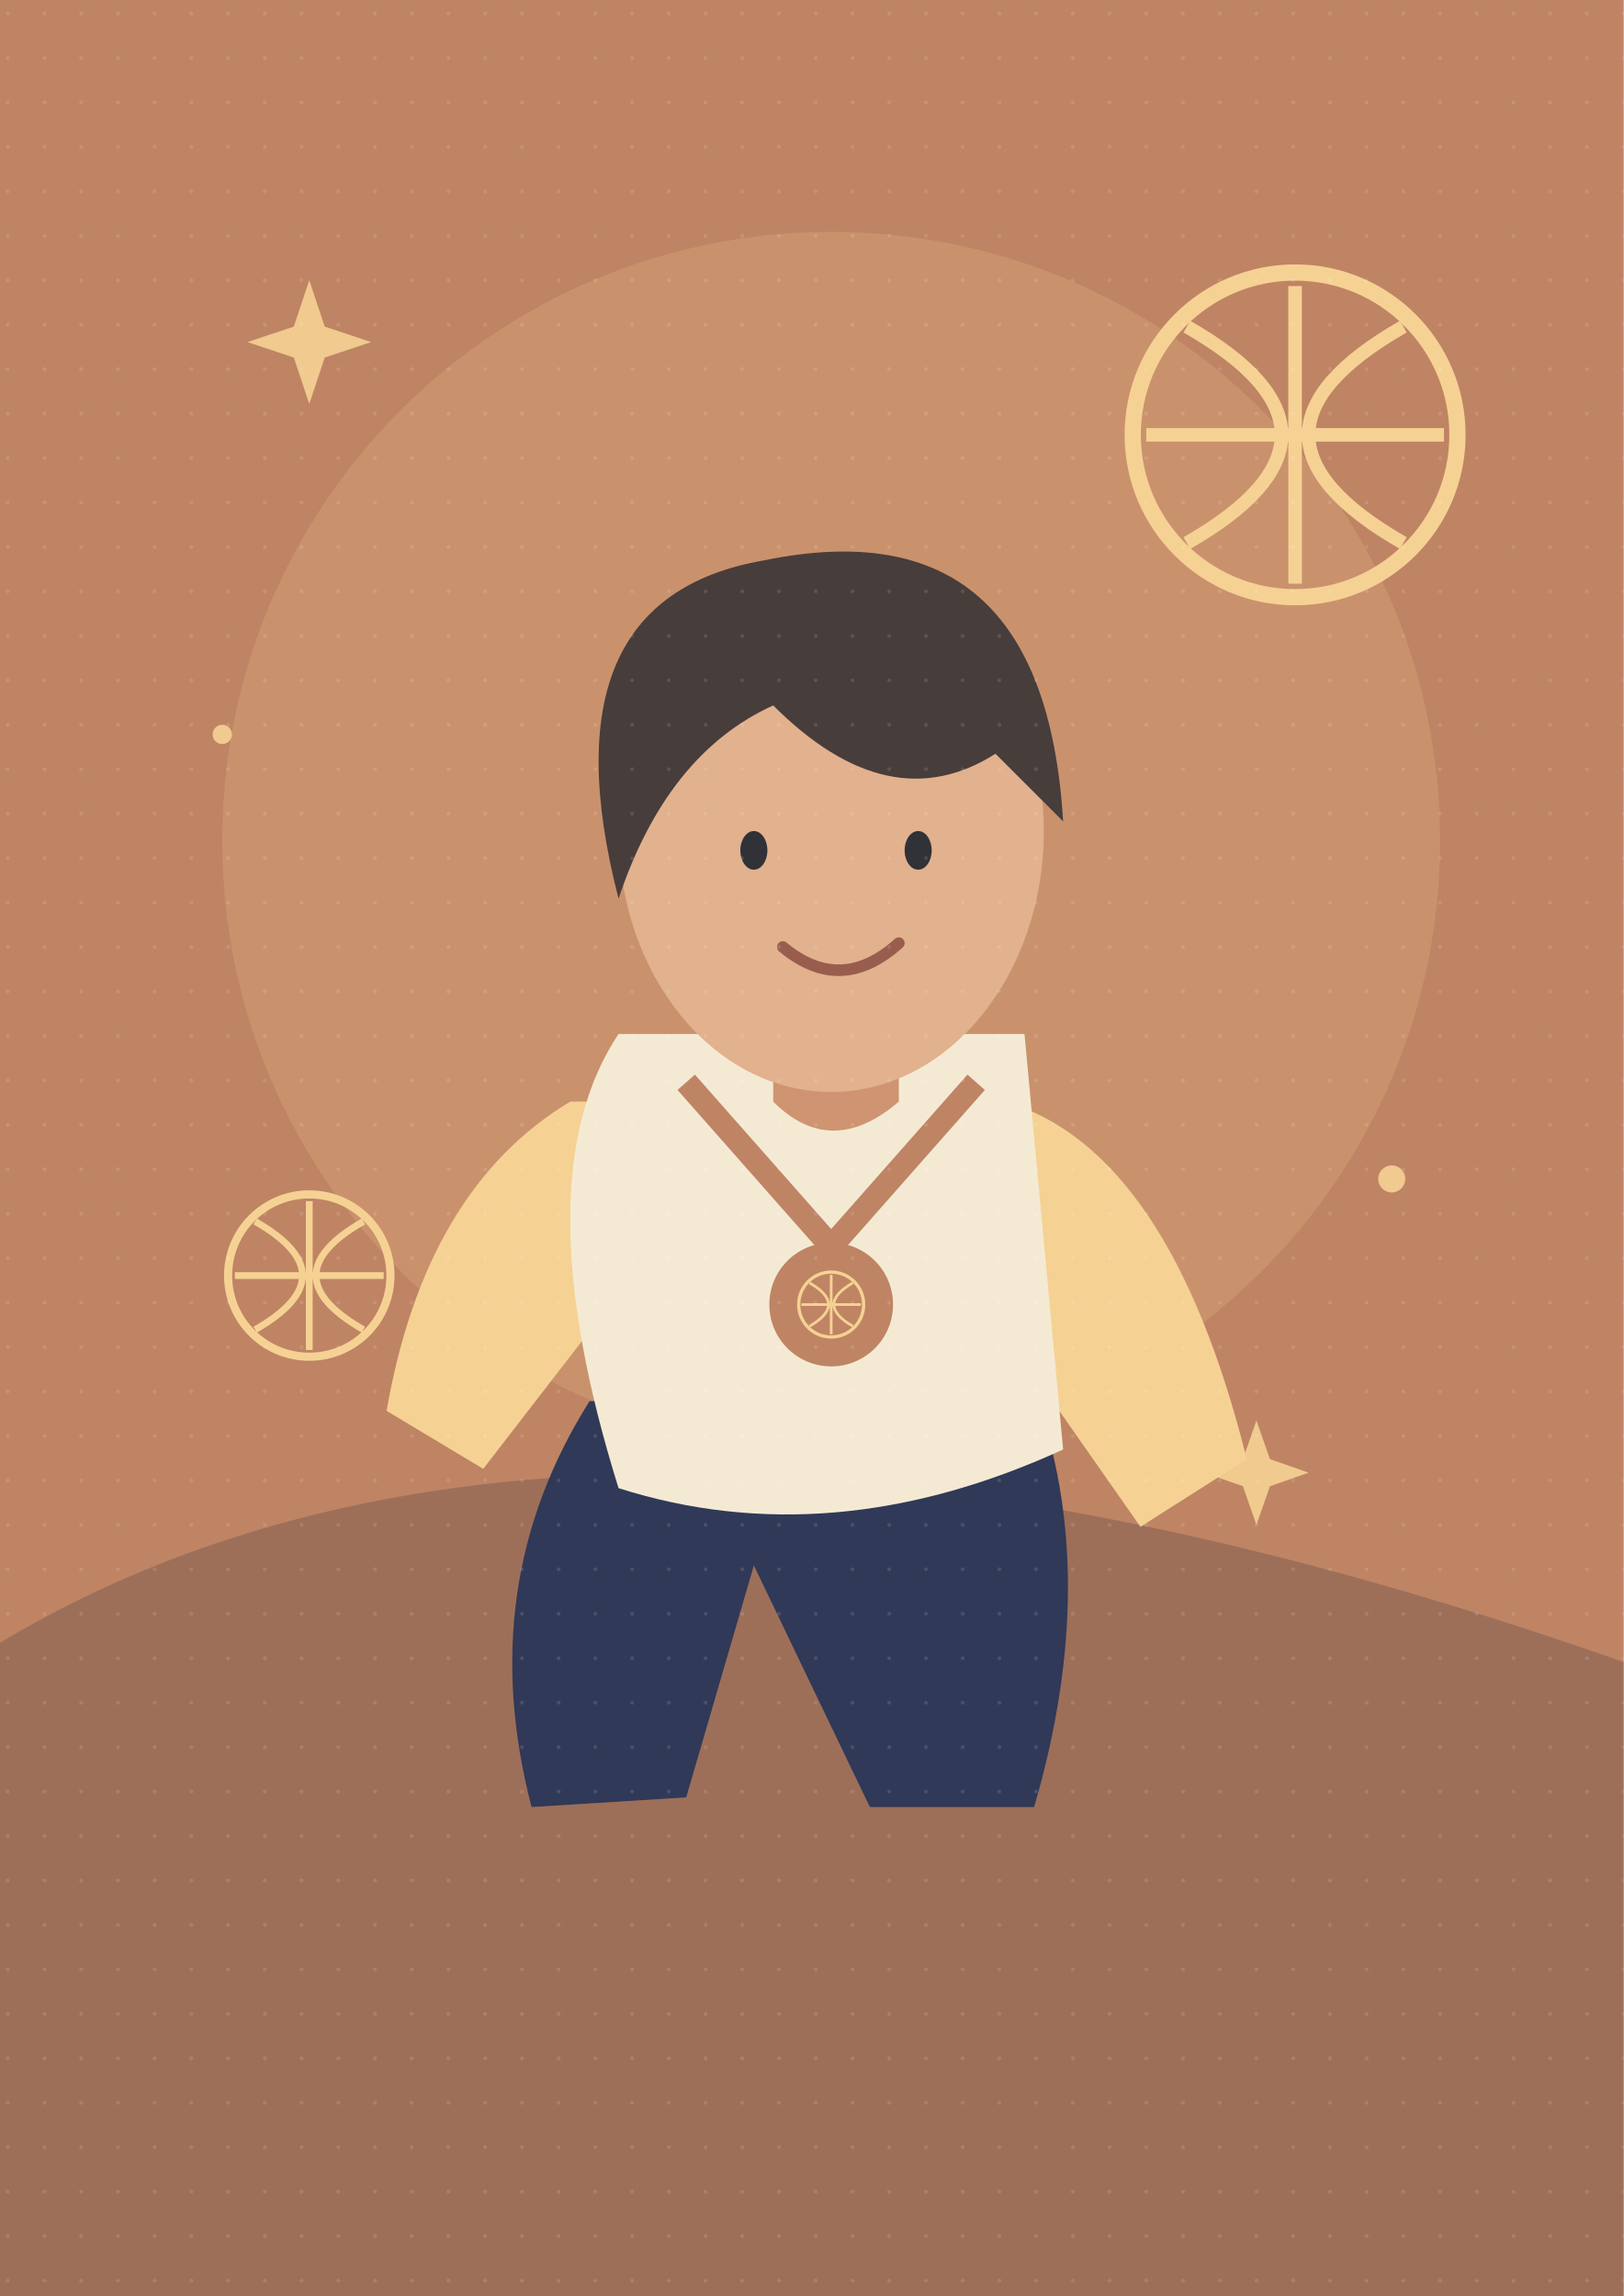
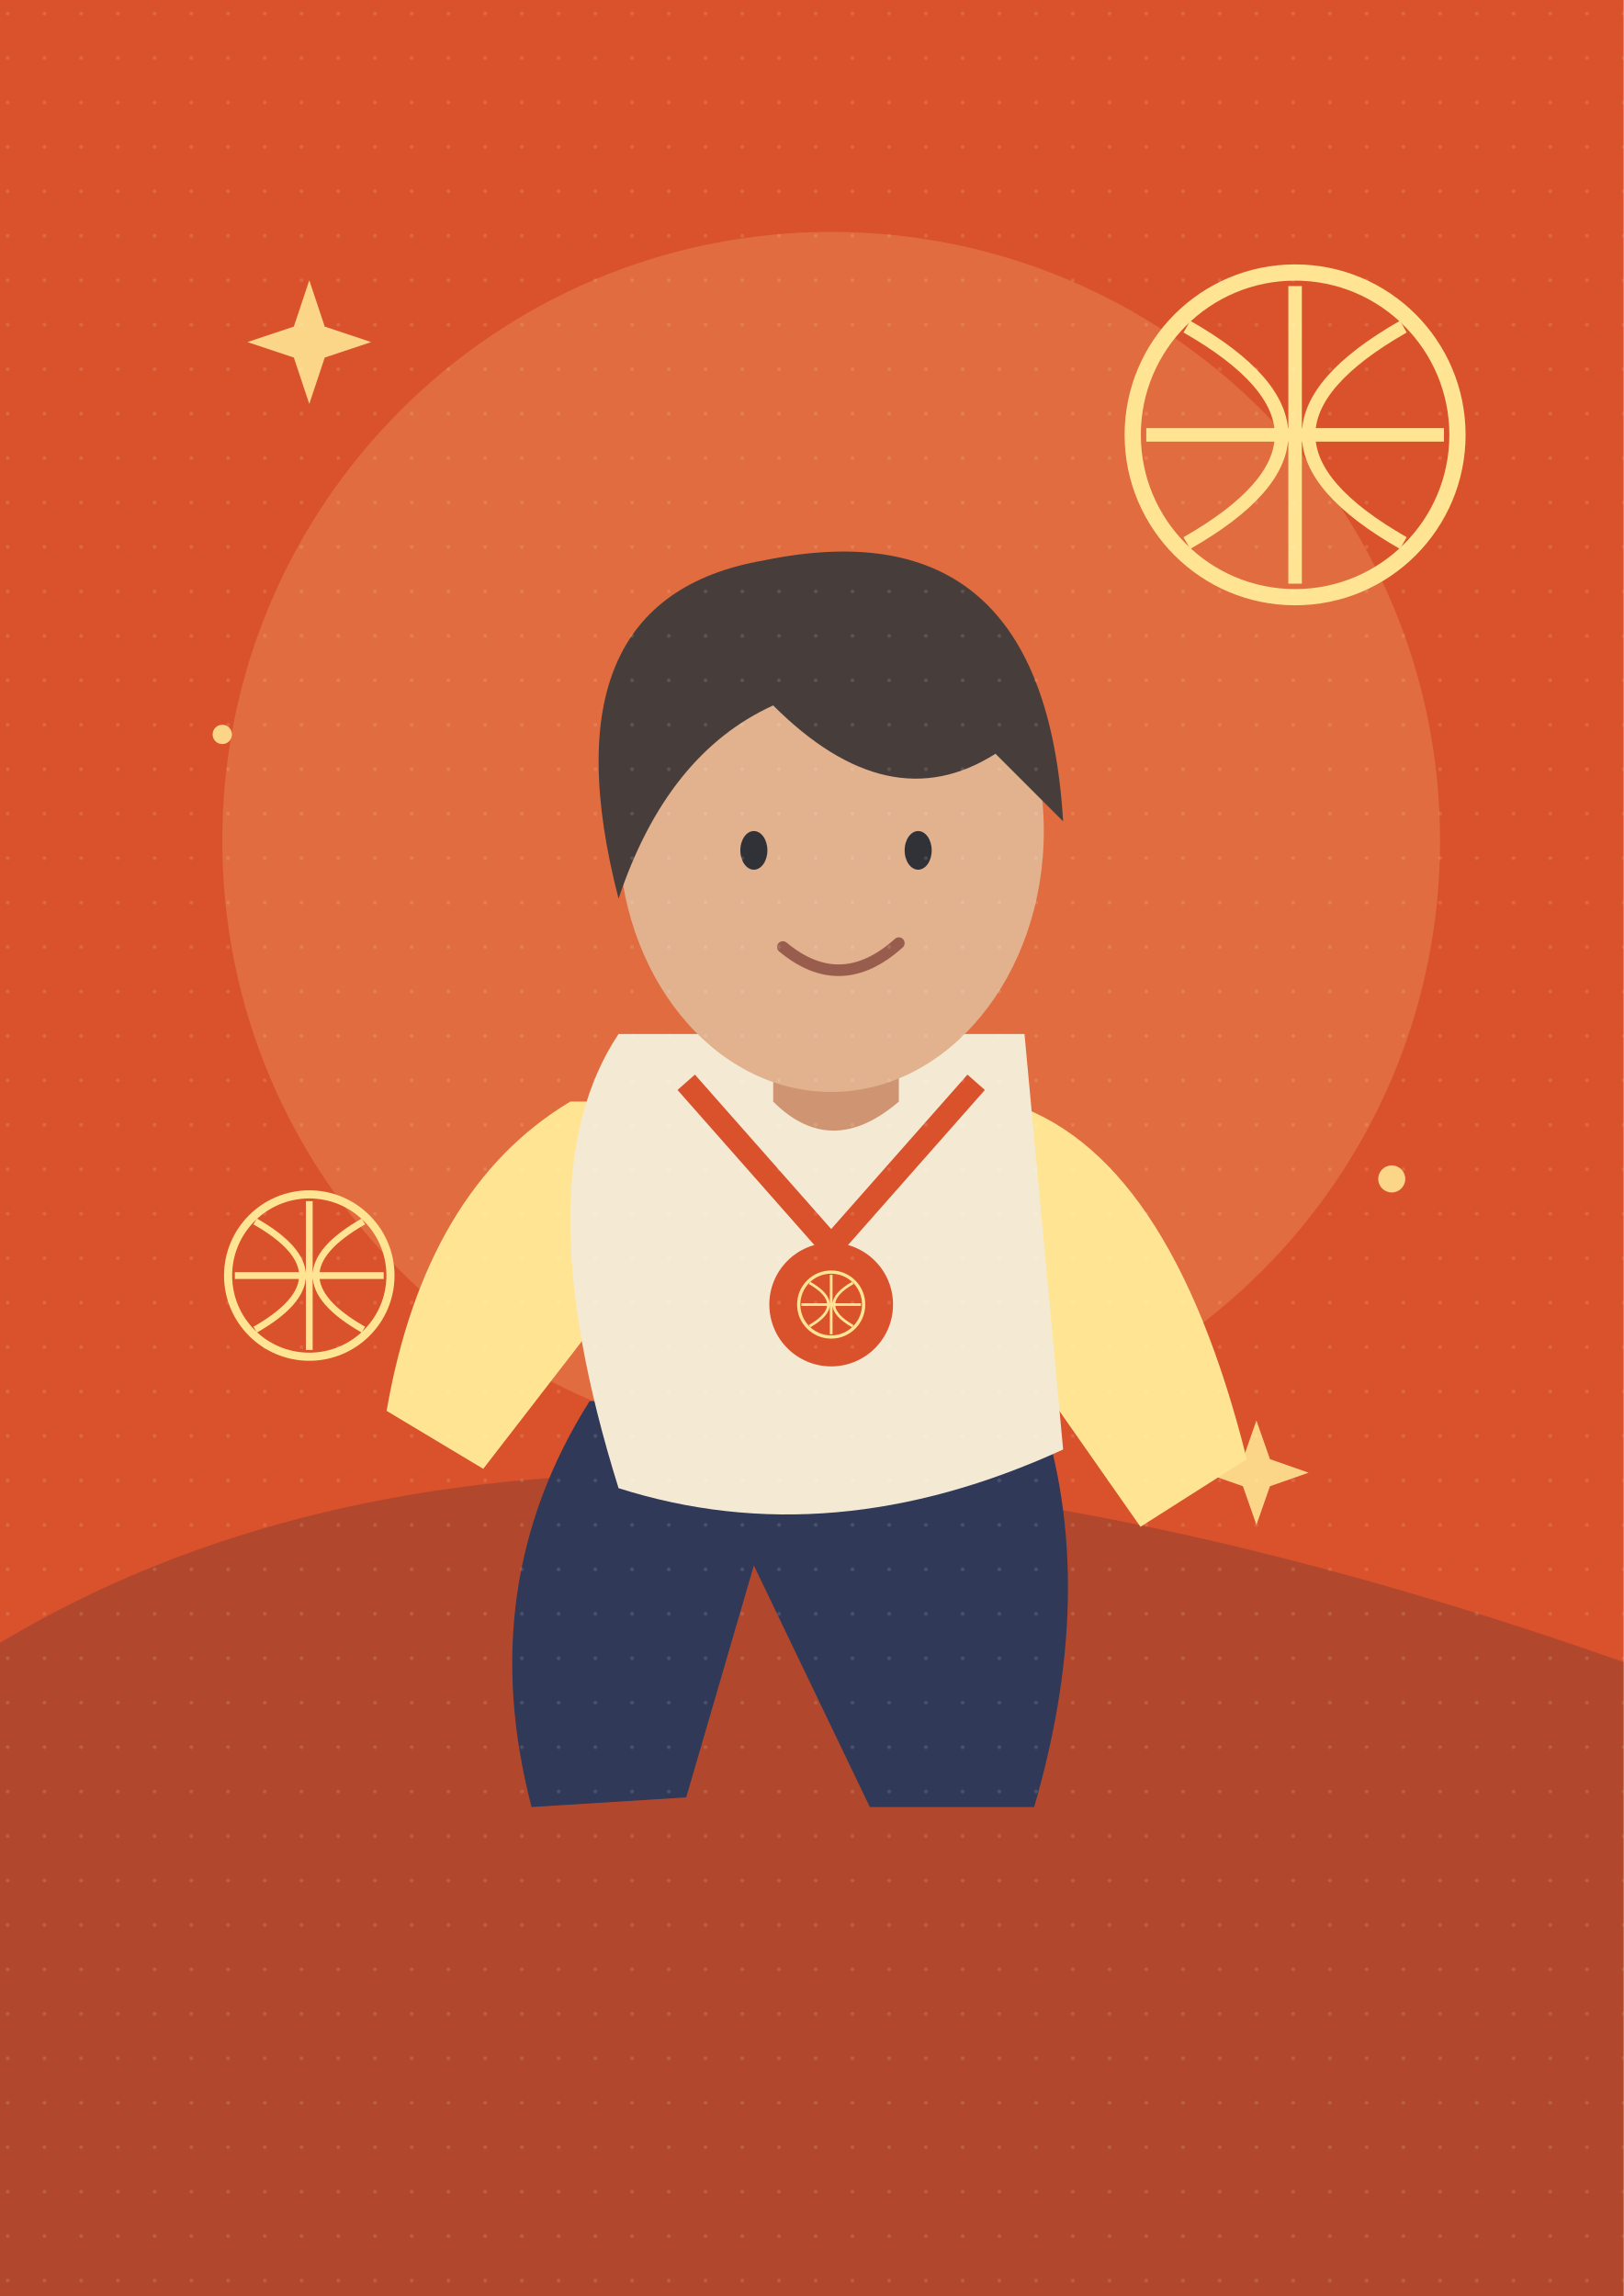
<svg xmlns="http://www.w3.org/2000/svg" width="840" height="1188" viewBox="0 0 840 1188">
  <defs>
    <pattern id="grain" width="19" height="23" patternUnits="userSpaceOnUse">
      <circle cx="4" cy="7" r="1" fill="#fff" opacity=".12" />
    </pattern>
  </defs>
-   <rect width="840" height="1188" fill="#BF8464" />
-   <circle cx="430" cy="435" r="315" fill="#F5D293" opacity=".18" />
+   <rect width="840" height="1188" fill="#D9522C" />
+   <circle cx="430" cy="435" r="315" fill="#FFE493" opacity=".18" />
  <path d="M0 850Q300 670 840 860V1188H0Z" fill="#252532" opacity=".22" />
-   <g color="#F5D293">
+   <g color="#FFE493">
    <g transform="translate(670 225) scale(1.4)">
      <circle r="60" fill="none" stroke="currentColor" stroke-width="6" />
      <path d="M-55 0H55M0-55V55M-40-40Q30 0-40 40M40-40Q-30 0 40 40" fill="none" stroke="currentColor" stroke-width="5" />
    </g>
    <g transform="translate(160 660) scale(.7)">
      <circle r="60" fill="none" stroke="currentColor" stroke-width="6" />
      <path d="M-55 0H55M0-55V55M-40-40Q30 0-40 40M40-40Q-30 0 40 40" fill="none" stroke="currentColor" stroke-width="5" />
    </g>
  </g>
-   <g fill="#F5D293" opacity=".9">
+   <g fill="#FFE493" opacity=".9">
    <path d="M160 145l8 24 24 8-24 8-8 24-8-24-24-8 24-8Z" />
    <circle cx="115" cy="380" r="5" />
    <circle cx="720" cy="610" r="7" />
    <path d="M650 735l7 20 20 7-20 7-7 20-7-20-20-7 20-7Z" />
  </g>
  <g transform="translate(430 580)">
    <path d="M-125 145Q-185 240-155 355L-75 350L-40 230L20 355L105 355Q140 235 105 140Z" fill="#303957" />
-     <path d="M-135-10Q-210 35-230 150L-180 180L-95 70L90 110L160 210L215 175Q175 15 90-10Z" fill="#F5D293" />
+     <path d="M-135-10Q-210 35-230 150L-180 180L-95 70L90 110L160 210L215 175Q175 15 90-10Z" fill="#FFE493" />
    <path d="M-110-45Q-160 30-110 190Q0 225 120 170L100-45Z" fill="#F4EAD4" />
    <path d="M-30-60V-10Q0 20 35-10V-60" fill="#CF9471" />
    <ellipse cy="-150" rx="110" ry="135" fill="#E2B18E" />
    <path d="M-110-115Q-150-270-35-290Q110-320 120-155L85-190Q30-155-30-215Q-85-190-110-115" fill="#473D3B" />
    <ellipse cx="-40" cy="-140" rx="7" ry="10" fill="#303238" />
    <ellipse cx="45" cy="-140" rx="7" ry="10" fill="#303238" />
    <path d="M-25-90Q5-65 35-92" fill="none" stroke="#995D4E" stroke-width="6" stroke-linecap="round" />
-     <path d="M-75-20L0 65L75-20" fill="none" stroke="#BF8464" stroke-width="12" />
-     <circle cy="95" r="32" fill="#BF8464" />
-     <g color="#F5D293" transform="translate(0 95) scale(.28)">
+     <path d="M-75-20L0 65L75-20" fill="none" stroke="#D9522C" stroke-width="12" />
+     <circle cy="95" r="32" fill="#D9522C" />
+     <g color="#FFE493" transform="translate(0 95) scale(.28)">
      <circle r="60" fill="none" stroke="currentColor" stroke-width="6" />
      <path d="M-55 0H55M0-55V55M-40-40Q30 0-40 40M40-40Q-30 0 40 40" fill="none" stroke="currentColor" stroke-width="5" />
    </g>
  </g>
  <rect width="840" height="1188" fill="url(#grain)" />
</svg>
